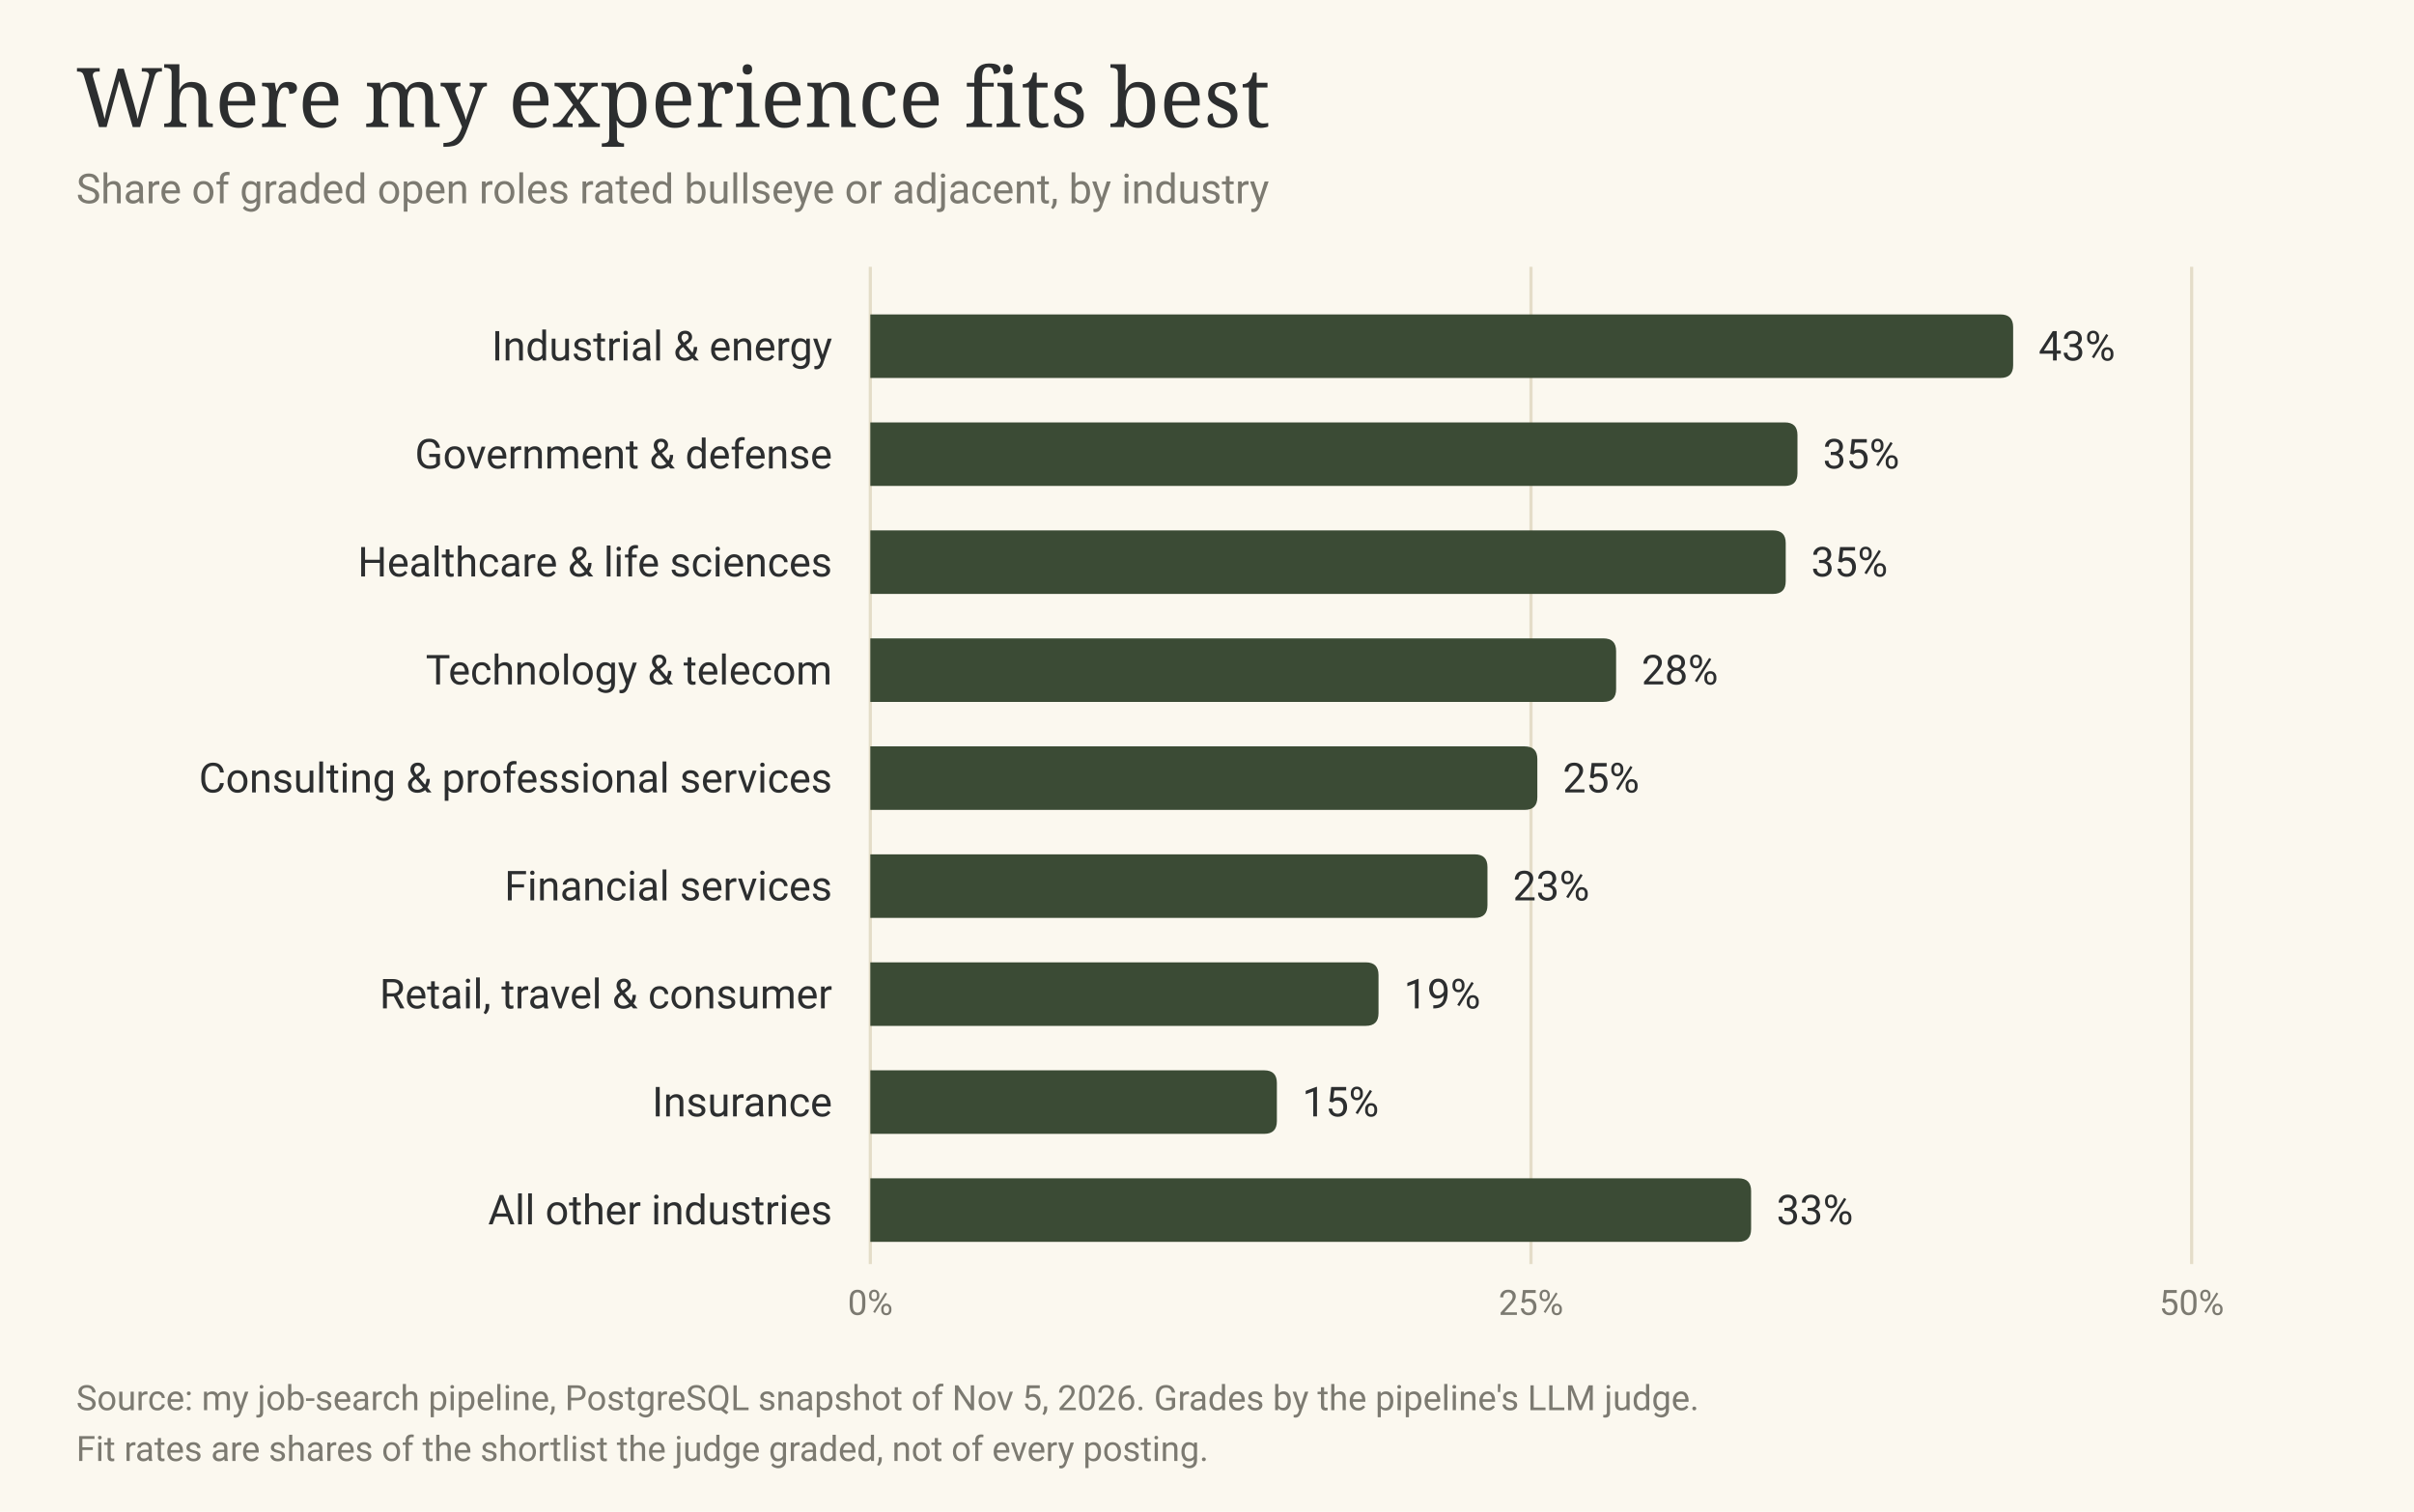
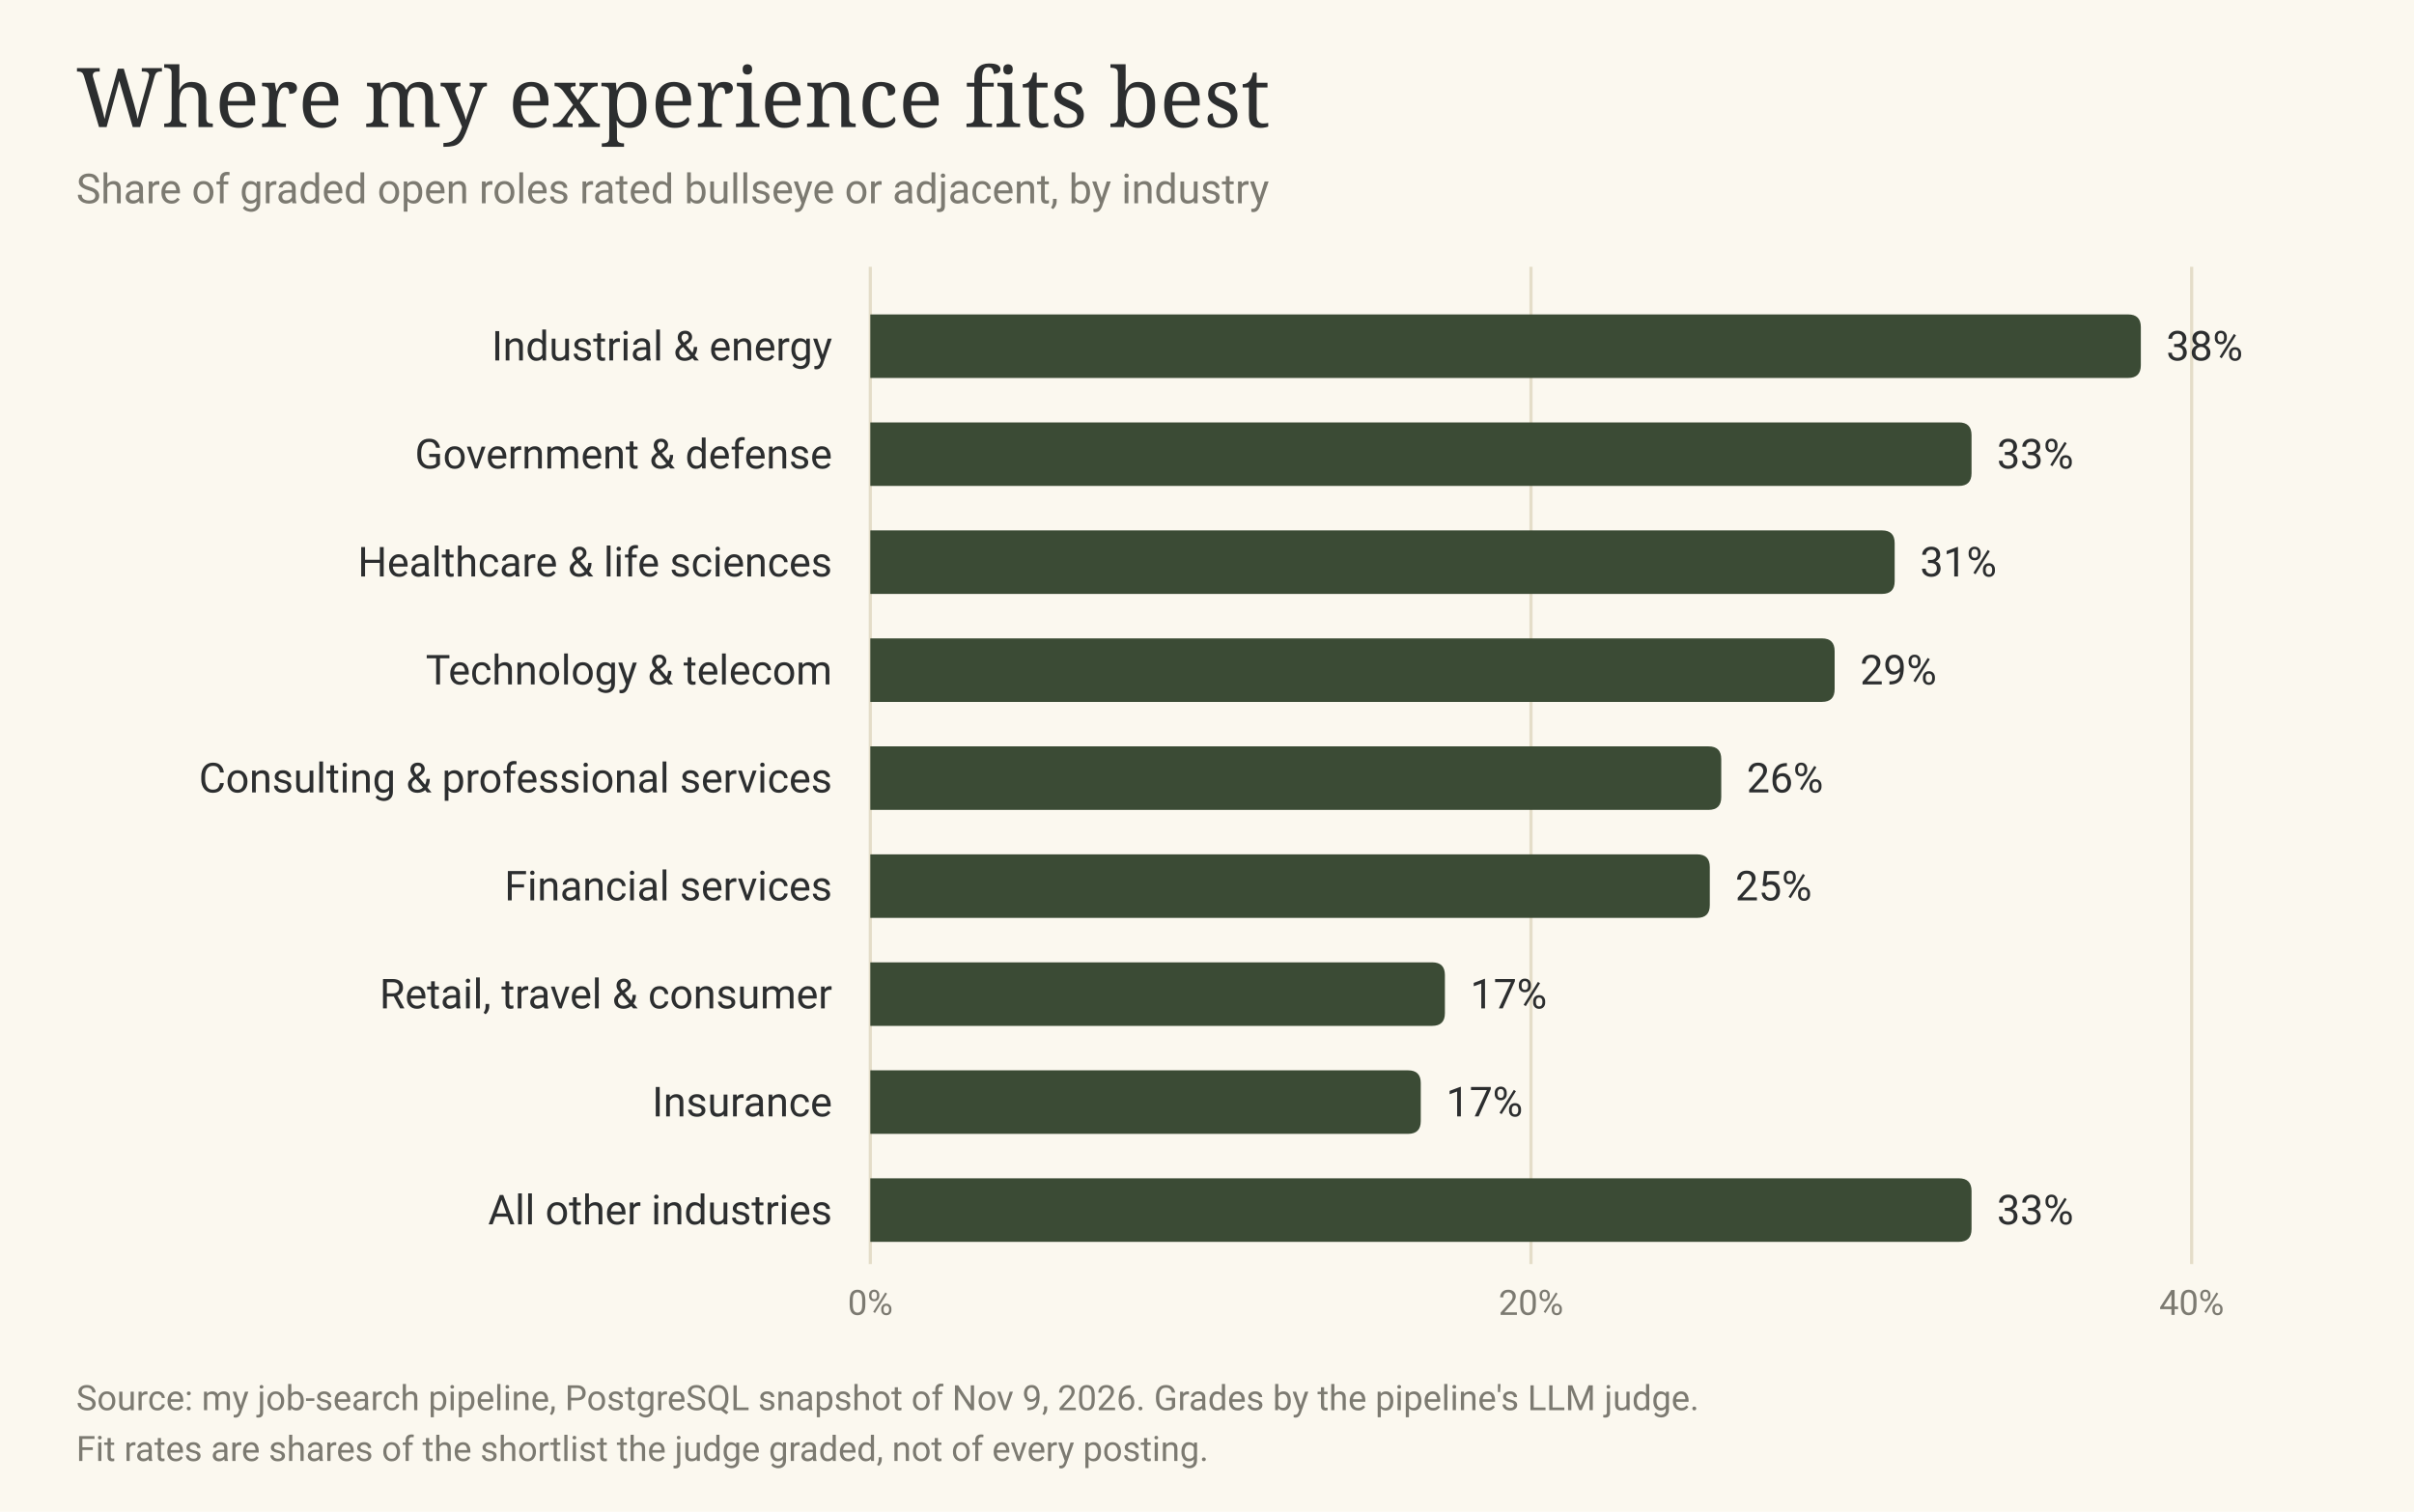
<svg xmlns="http://www.w3.org/2000/svg" viewBox="0 0 760 476" width="760" height="476" role="img" aria-labelledby="t d">
  <rect width="760" height="476" fill="#fbf8ef" />
  <text x="24" y="40" font-family="'Instrument Serif', 'Iowan Old Style', Georgia, serif" font-size="26" fill="#2c2e2f">Where my experience fits best</text>
  <text x="24" y="64" font-family="-apple-system, BlinkMacSystemFont, 'Segoe UI', Roboto, Inter, sans-serif" font-size="13" fill="#7c7a71">Share of graded open roles rated bullseye or adjacent, by industry</text>
  <line x1="274.0" y1="84" x2="274.0" y2="398" stroke="#e4ddc8" stroke-width="1" />
  <text x="274.0" y="414" text-anchor="middle" font-family="-apple-system, BlinkMacSystemFont, 'Segoe UI', Roboto, Inter, sans-serif" font-size="11" fill="#7c7a71">0%</text>
  <line x1="482.0" y1="84" x2="482.0" y2="398" stroke="#e4ddc8" stroke-width="1" />
-   <text x="482.0" y="414" text-anchor="middle" font-family="-apple-system, BlinkMacSystemFont, 'Segoe UI', Roboto, Inter, sans-serif" font-size="11" fill="#7c7a71">25%</text>
+   <text x="482.0" y="414" text-anchor="middle" font-family="-apple-system, BlinkMacSystemFont, 'Segoe UI', Roboto, Inter, sans-serif" font-size="11" fill="#7c7a71">20%</text>
  <line x1="690.0" y1="84" x2="690.0" y2="398" stroke="#e4ddc8" stroke-width="1" />
-   <text x="690.0" y="414" text-anchor="middle" font-family="-apple-system, BlinkMacSystemFont, 'Segoe UI', Roboto, Inter, sans-serif" font-size="11" fill="#7c7a71">50%</text>
+   <text x="690.0" y="414" text-anchor="middle" font-family="-apple-system, BlinkMacSystemFont, 'Segoe UI', Roboto, Inter, sans-serif" font-size="11" fill="#7c7a71">40%</text>
  <g>
    <text x="262" y="113.5" text-anchor="end" font-family="-apple-system, BlinkMacSystemFont, 'Segoe UI', Roboto, Inter, sans-serif" font-size="13" fill="#2c2e2f">Industrial &amp; energy</text>
-     <path d="M274.0,99.0H629.8Q633.8,99.0 633.8,103.0V115.0Q633.8,119.0 629.8,119.0H274.0Z" fill="#3b4b35" />
-     <text x="641.8" y="113.5" font-family="-apple-system, BlinkMacSystemFont, 'Segoe UI', Roboto, Inter, sans-serif" font-size="13" fill="#2c2e2f">43%</text>
+     <path d="M274.0,99.0H670.0Q674.0,99.0 674.0,103.0V115.0Q674.0,119.0 670.0,119.0H274.0Z" fill="#3b4b35" />
+     <text x="682.0" y="113.5" font-family="-apple-system, BlinkMacSystemFont, 'Segoe UI', Roboto, Inter, sans-serif" font-size="13" fill="#2c2e2f">38%</text>
  </g>
  <g>
    <text x="262" y="147.5" text-anchor="end" font-family="-apple-system, BlinkMacSystemFont, 'Segoe UI', Roboto, Inter, sans-serif" font-size="13" fill="#2c2e2f">Government &amp; defense</text>
-     <path d="M274.0,133.0H561.9Q565.9,133.0 565.9,137.0V149.0Q565.9,153.0 561.9,153.0H274.0Z" fill="#3b4b35" />
-     <text x="573.9" y="147.5" font-family="-apple-system, BlinkMacSystemFont, 'Segoe UI', Roboto, Inter, sans-serif" font-size="13" fill="#2c2e2f">35%</text>
+     <path d="M274.0,133.0H616.7Q620.7,133.0 620.7,137.0V149.0Q620.7,153.0 616.7,153.0H274.0Z" fill="#3b4b35" />
+     <text x="628.7" y="147.5" font-family="-apple-system, BlinkMacSystemFont, 'Segoe UI', Roboto, Inter, sans-serif" font-size="13" fill="#2c2e2f">33%</text>
  </g>
  <g>
    <text x="262" y="181.5" text-anchor="end" font-family="-apple-system, BlinkMacSystemFont, 'Segoe UI', Roboto, Inter, sans-serif" font-size="13" fill="#2c2e2f">Healthcare &amp; life sciences</text>
-     <path d="M274.0,167.0H558.2Q562.2,167.0 562.2,171.0V183.0Q562.2,187.0 558.2,187.0H274.0Z" fill="#3b4b35" />
-     <text x="570.2" y="181.5" font-family="-apple-system, BlinkMacSystemFont, 'Segoe UI', Roboto, Inter, sans-serif" font-size="13" fill="#2c2e2f">35%</text>
+     <path d="M274.0,167.0H592.5Q596.5,167.0 596.5,171.0V183.0Q596.5,187.0 592.5,187.0H274.0Z" fill="#3b4b35" />
+     <text x="604.5" y="181.5" font-family="-apple-system, BlinkMacSystemFont, 'Segoe UI', Roboto, Inter, sans-serif" font-size="13" fill="#2c2e2f">31%</text>
  </g>
  <g>
    <text x="262" y="215.5" text-anchor="end" font-family="-apple-system, BlinkMacSystemFont, 'Segoe UI', Roboto, Inter, sans-serif" font-size="13" fill="#2c2e2f">Technology &amp; telecom</text>
-     <path d="M274.0,201.0H504.8Q508.8,201.0 508.8,205.0V217.0Q508.8,221.0 504.8,221.0H274.0Z" fill="#3b4b35" />
-     <text x="516.8" y="215.5" font-family="-apple-system, BlinkMacSystemFont, 'Segoe UI', Roboto, Inter, sans-serif" font-size="13" fill="#2c2e2f">28%</text>
+     <path d="M274.0,201.0H573.6Q577.6,201.0 577.6,205.0V217.0Q577.6,221.0 573.6,221.0H274.0Z" fill="#3b4b35" />
+     <text x="585.6" y="215.5" font-family="-apple-system, BlinkMacSystemFont, 'Segoe UI', Roboto, Inter, sans-serif" font-size="13" fill="#2c2e2f">29%</text>
  </g>
  <g>
    <text x="262" y="249.5" text-anchor="end" font-family="-apple-system, BlinkMacSystemFont, 'Segoe UI', Roboto, Inter, sans-serif" font-size="13" fill="#2c2e2f">Consulting &amp; professional services</text>
-     <path d="M274.0,235.0H480.0Q484.0,235.0 484.0,239.0V251.0Q484.0,255.0 480.0,255.0H274.0Z" fill="#3b4b35" />
-     <text x="492.0" y="249.5" font-family="-apple-system, BlinkMacSystemFont, 'Segoe UI', Roboto, Inter, sans-serif" font-size="13" fill="#2c2e2f">25%</text>
+     <path d="M274.0,235.0H537.9Q541.9,235.0 541.9,239.0V251.0Q541.9,255.0 537.9,255.0H274.0Z" fill="#3b4b35" />
+     <text x="549.9" y="249.5" font-family="-apple-system, BlinkMacSystemFont, 'Segoe UI', Roboto, Inter, sans-serif" font-size="13" fill="#2c2e2f">26%</text>
  </g>
  <g>
    <text x="262" y="283.5" text-anchor="end" font-family="-apple-system, BlinkMacSystemFont, 'Segoe UI', Roboto, Inter, sans-serif" font-size="13" fill="#2c2e2f">Financial services</text>
-     <path d="M274.0,269.0H464.3Q468.3,269.0 468.3,273.0V285.0Q468.3,289.0 464.3,289.0H274.0Z" fill="#3b4b35" />
-     <text x="476.3" y="283.5" font-family="-apple-system, BlinkMacSystemFont, 'Segoe UI', Roboto, Inter, sans-serif" font-size="13" fill="#2c2e2f">23%</text>
+     <path d="M274.0,269.0H534.3Q538.3,269.0 538.3,273.0V285.0Q538.3,289.0 534.3,289.0H274.0Z" fill="#3b4b35" />
+     <text x="546.3" y="283.5" font-family="-apple-system, BlinkMacSystemFont, 'Segoe UI', Roboto, Inter, sans-serif" font-size="13" fill="#2c2e2f">25%</text>
  </g>
  <g>
    <text x="262" y="317.5" text-anchor="end" font-family="-apple-system, BlinkMacSystemFont, 'Segoe UI', Roboto, Inter, sans-serif" font-size="13" fill="#2c2e2f">Retail, travel &amp; consumer</text>
-     <path d="M274.0,303.0H430.0Q434.0,303.0 434.0,307.0V319.0Q434.0,323.0 430.0,323.0H274.0Z" fill="#3b4b35" />
-     <text x="442.0" y="317.5" font-family="-apple-system, BlinkMacSystemFont, 'Segoe UI', Roboto, Inter, sans-serif" font-size="13" fill="#2c2e2f">19%</text>
+     <path d="M274.0,303.0H450.9Q454.9,303.0 454.9,307.0V319.0Q454.9,323.0 450.9,323.0H274.0Z" fill="#3b4b35" />
+     <text x="462.9" y="317.5" font-family="-apple-system, BlinkMacSystemFont, 'Segoe UI', Roboto, Inter, sans-serif" font-size="13" fill="#2c2e2f">17%</text>
  </g>
  <g>
    <text x="262" y="351.5" text-anchor="end" font-family="-apple-system, BlinkMacSystemFont, 'Segoe UI', Roboto, Inter, sans-serif" font-size="13" fill="#2c2e2f">Insurance</text>
-     <path d="M274.0,337.0H398.0Q402.0,337.0 402.0,341.0V353.0Q402.0,357.0 398.0,357.0H274.0Z" fill="#3b4b35" />
-     <text x="410.0" y="351.5" font-family="-apple-system, BlinkMacSystemFont, 'Segoe UI', Roboto, Inter, sans-serif" font-size="13" fill="#2c2e2f">15%</text>
+     <path d="M274.0,337.0H443.3Q447.3,337.0 447.3,341.0V353.0Q447.3,357.0 443.3,357.0H274.0Z" fill="#3b4b35" />
+     <text x="455.3" y="351.5" font-family="-apple-system, BlinkMacSystemFont, 'Segoe UI', Roboto, Inter, sans-serif" font-size="13" fill="#2c2e2f">17%</text>
  </g>
  <g>
    <text x="262" y="385.5" text-anchor="end" font-family="-apple-system, BlinkMacSystemFont, 'Segoe UI', Roboto, Inter, sans-serif" font-size="13" fill="#2c2e2f">All other industries</text>
-     <path d="M274.0,371.0H547.3Q551.3,371.0 551.3,375.0V387.0Q551.3,391.0 547.3,391.0H274.0Z" fill="#3b4b35" />
-     <text x="559.3" y="385.5" font-family="-apple-system, BlinkMacSystemFont, 'Segoe UI', Roboto, Inter, sans-serif" font-size="13" fill="#2c2e2f">33%</text>
+     <path d="M274.0,371.0H616.7Q620.7,371.0 620.7,375.0V387.0Q620.7,391.0 616.7,391.0H274.0Z" fill="#3b4b35" />
+     <text x="628.7" y="385.5" font-family="-apple-system, BlinkMacSystemFont, 'Segoe UI', Roboto, Inter, sans-serif" font-size="13" fill="#2c2e2f">33%</text>
  </g>
-   <text x="24" y="444" font-family="-apple-system, BlinkMacSystemFont, 'Segoe UI', Roboto, Inter, sans-serif" font-size="11" fill="#7c7a71">Source: my job-search pipeline, PostgreSQL snapshot of Nov 5, 2026. Grades by the pipeline's LLM judge.</text>
+   <text x="24" y="444" font-family="-apple-system, BlinkMacSystemFont, 'Segoe UI', Roboto, Inter, sans-serif" font-size="11" fill="#7c7a71">Source: my job-search pipeline, PostgreSQL snapshot of Nov 9, 2026. Grades by the pipeline's LLM judge.</text>
  <text x="24" y="460" font-family="-apple-system, BlinkMacSystemFont, 'Segoe UI', Roboto, Inter, sans-serif" font-size="11" fill="#7c7a71">Fit rates are shares of the shortlist the judge graded, not of every posting.</text>
</svg>
